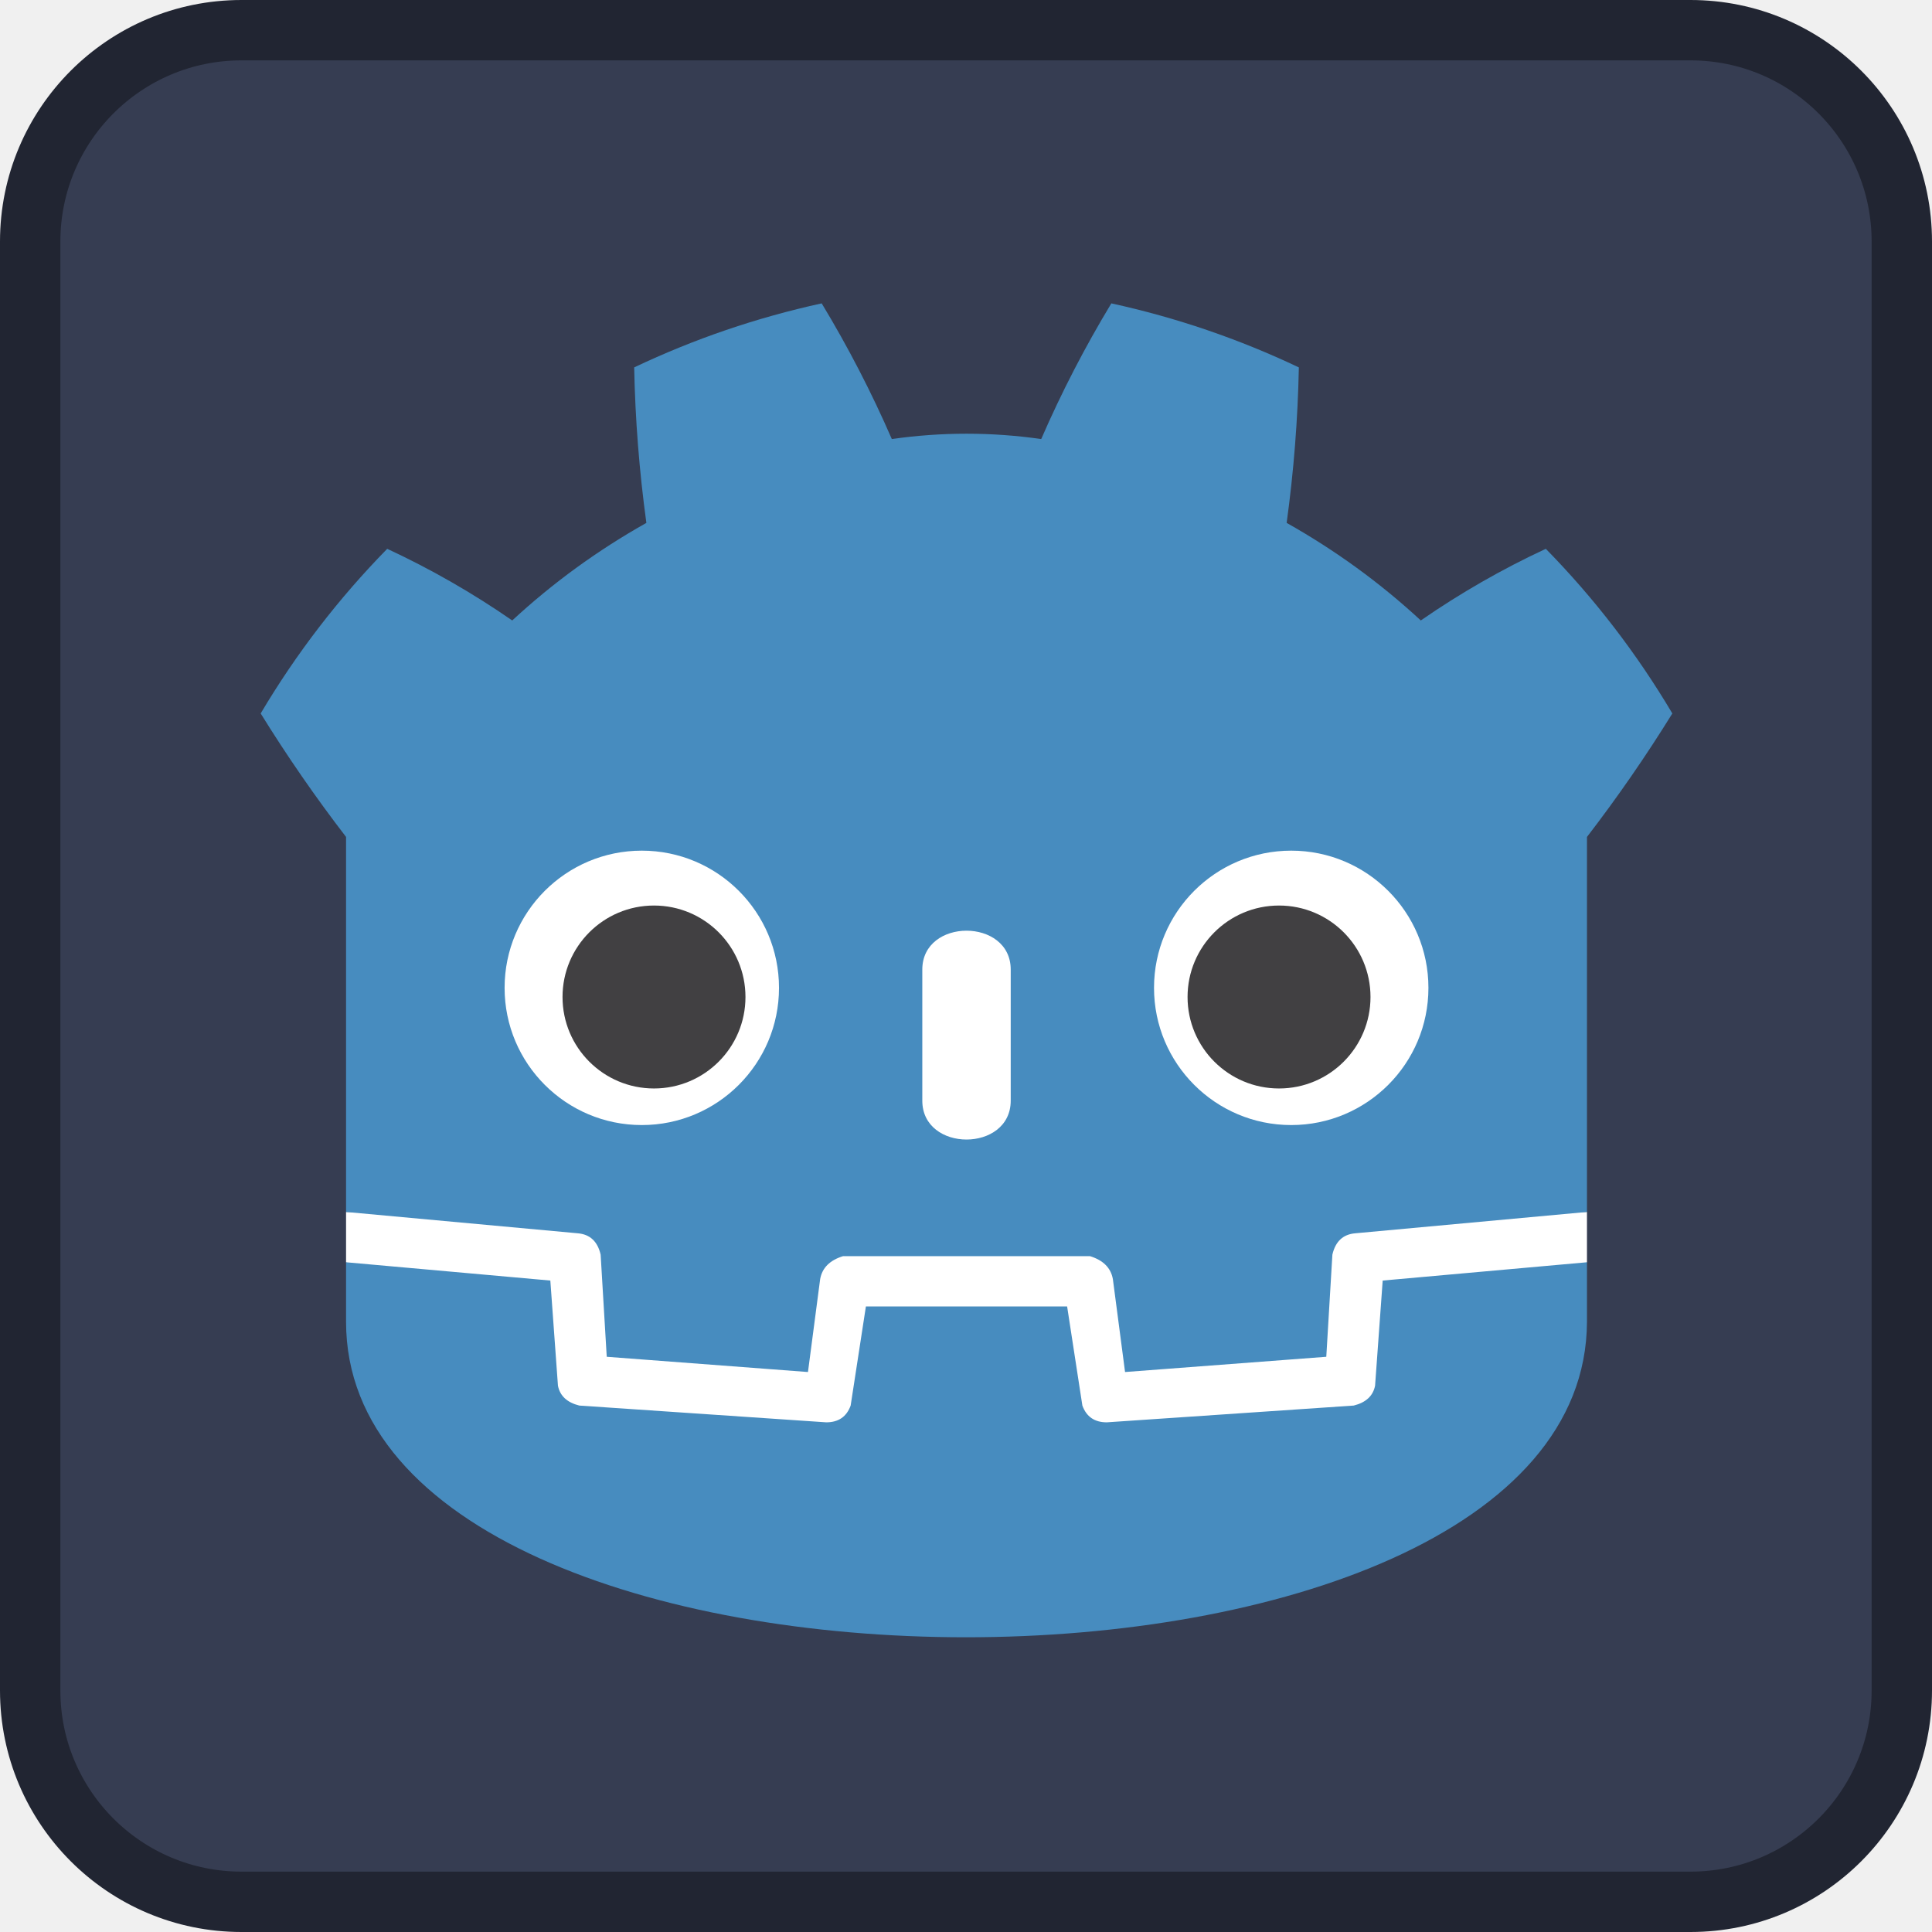
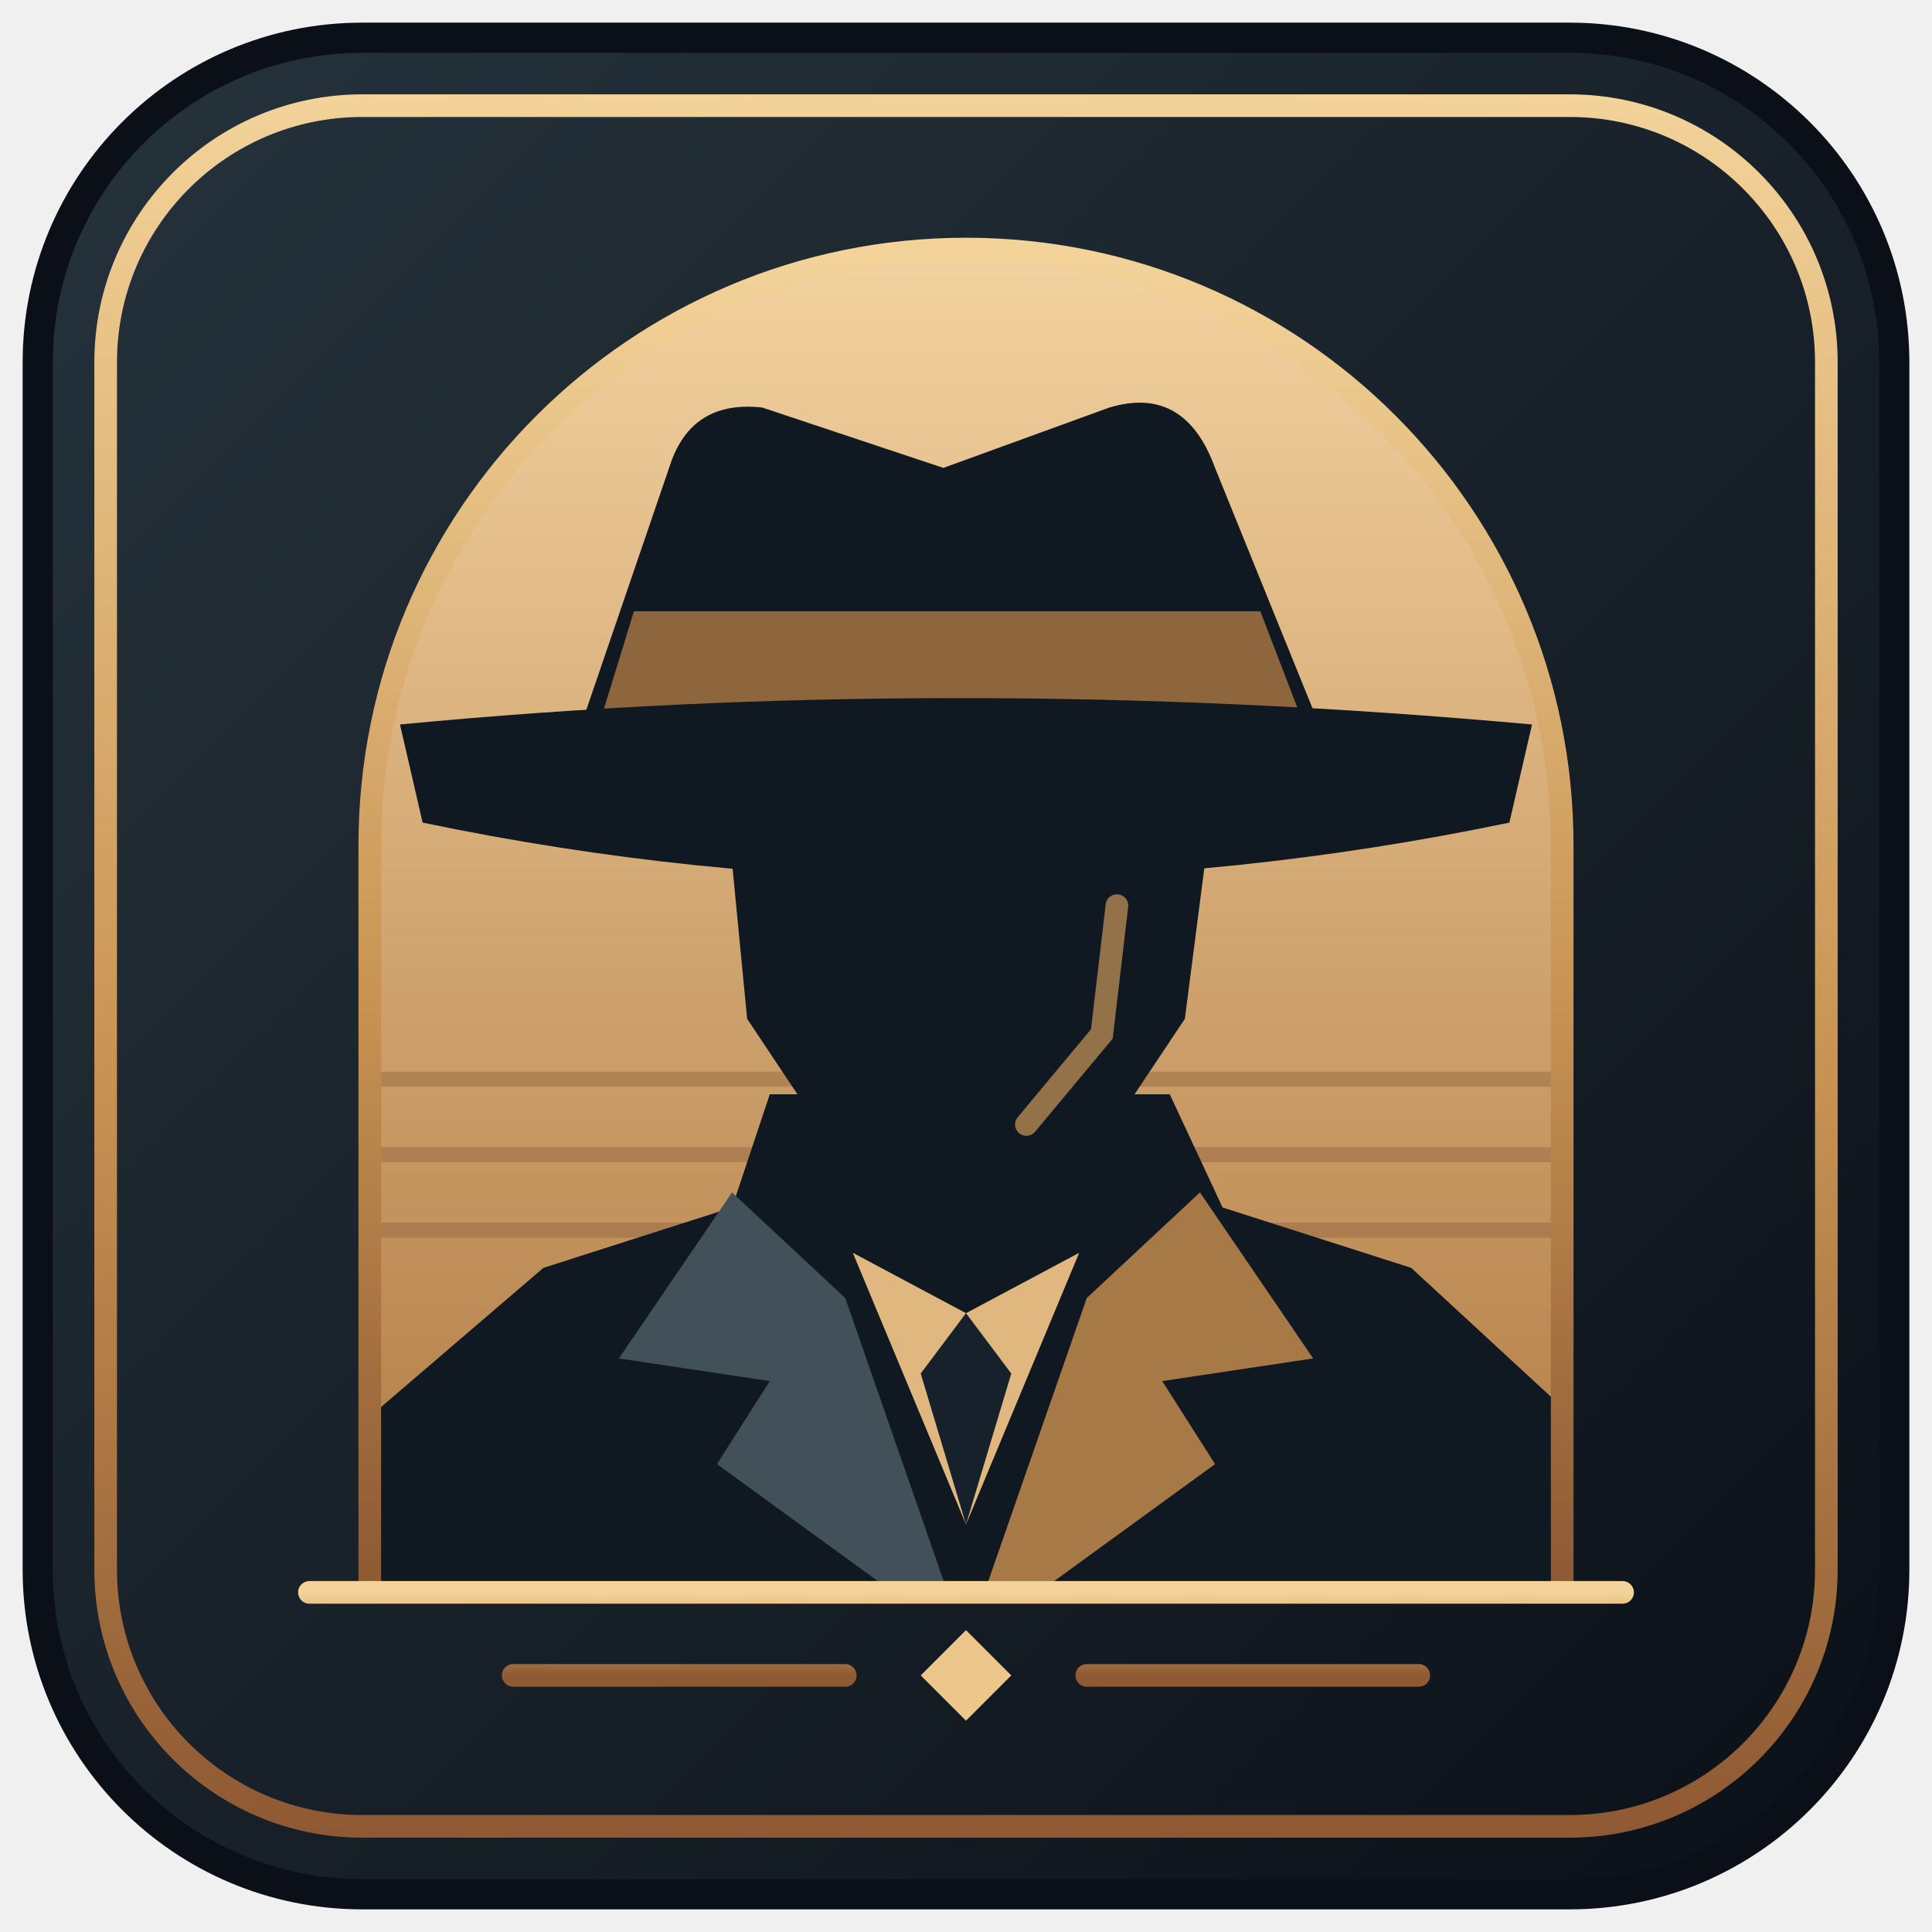
- <svg xmlns="http://www.w3.org/2000/svg" width="128" height="128">
-   <rect width="124" height="124" x="2" y="2" fill="#363d52" stroke="#212532" stroke-width="4" rx="14" />
-   <g fill="#fff" transform="translate(12.322 12.322)scale(.101)">
-     <path d="M105 673v33q407 354 814 0v-33z" />
-     <path fill="#478cbf" d="m105 673 152 14q12 1 15 14l4 67 132 10 8-61q2-11 15-15h162q13 4 15 15l8 61 132-10 4-67q3-13 15-14l152-14V427q30-39 56-81-35-59-83-108-43 20-82 47-40-37-88-64 7-51 8-102-59-28-123-42-26 43-46 89-49-7-98 0-20-46-46-89-64 14-123 42 1 51 8 102-48 27-88 64-39-27-82-47-48 49-83 108 26 42 56 81zm0 33v39c0 276 813 276 814 0v-39l-134 12-5 69q-2 10-14 13l-162 11q-12 0-16-11l-10-65H446l-10 65q-4 11-16 11l-162-11q-12-3-14-13l-5-69z" />
-     <path d="M483 600c0 34 58 34 58 0v-86c0-34-58-34-58 0z" />
-     <circle cx="725" cy="526" r="90" />
-     <circle cx="299" cy="526" r="90" />
+ <svg xmlns="http://www.w3.org/2000/svg" width="256" height="256" viewBox="0 0 256 256">
+   <defs>
+     <linearGradient id="bg" x1="0" y1="0" x2="1" y2="1">
+       <stop stop-color="#26333c" />
+       <stop offset="1" stop-color="#0b1018" />
+     </linearGradient>
+     <linearGradient id="gold" x1="0" y1="0" x2="0" y2="1">
+       <stop stop-color="#f3d39a" />
+       <stop offset=".55" stop-color="#c99453" />
+       <stop offset="1" stop-color="#8e5933" />
+     </linearGradient>
+     <linearGradient id="light" x1="0" y1="0" x2="0" y2="1">
+       <stop stop-color="#f2d2a0" />
+       <stop offset="1" stop-color="#b17a43" />
+     </linearGradient>
+     <clipPath id="arch">
+       <path d="M49 211V112a79 79 0 0 1 158 0v99Z" />
+     </clipPath>
+   </defs>
+   <rect x="5" y="5" width="246" height="246" rx="43" fill="url(#bg)" stroke="#0b1018" stroke-width="4" />
+   <rect x="14" y="14" width="228" height="228" rx="34" fill="none" stroke="url(#gold)" stroke-width="3" />
+   <path d="M49 211V112a79 79 0 0 1 158 0v99Z" fill="url(#light)" />
+   <g clip-path="url(#arch)">
+     <path d="M49 143H207M49 153H207M49 163H207" stroke="#825735" stroke-width="2" opacity=".35" />
+     <path d="M44 217v-25l28-24 25-8 5-15 53 0 7 15 25 8 26 24v25Z" fill="#101821" />
+     <path d="M96 104h65l-4 31-12 18-17 8-17-8-12-18Z" fill="#101821" />
+     <path d="M76 99 89 61Q92 53 101 54l24 8 22-8q10-3 14 8l15 37Z" fill="#101821" />
+     <path d="m84 81 83 0 5 13H80Z" fill="#8d663e" />
+     <path d="M53 96Q126 89 203 96l-3 13Q128 124 56 109Z" fill="#101821" />
+     <path d="M148 120l-2 17-10 12" fill="none" stroke="#b48752" stroke-width="3" stroke-linecap="round" opacity=".8" />
+     <path d="m97 158-15 22 20 3-7 11 33 24-16-46Z" fill="#42505a" />
+     <path d="m159 158 15 22-20 3 7 11-33 24 16-46Z" fill="#a77946" />
+     <path d="m113 166 15 8 15-8-15 36Z" fill="#e0b87f" />
+     <path d="m128 174-6 8 6 20 6-20Z" fill="#17212b" />
  </g>
-   <g fill="#414042" transform="translate(12.322 12.322)scale(.101)">
-     <circle cx="307" cy="532" r="60" />
-     <circle cx="717" cy="532" r="60" />
-   </g>
+   <path d="M49 211V112a79 79 0 0 1 158 0v99" fill="none" stroke="url(#gold)" stroke-width="3" />
+   <path d="M41 211h174M68 222h44m32 0h44" fill="none" stroke="url(#gold)" stroke-width="3" stroke-linecap="round" />
+   <path d="m128 216 6 6-6 6-6-6Z" fill="#edc68c" />
</svg>
